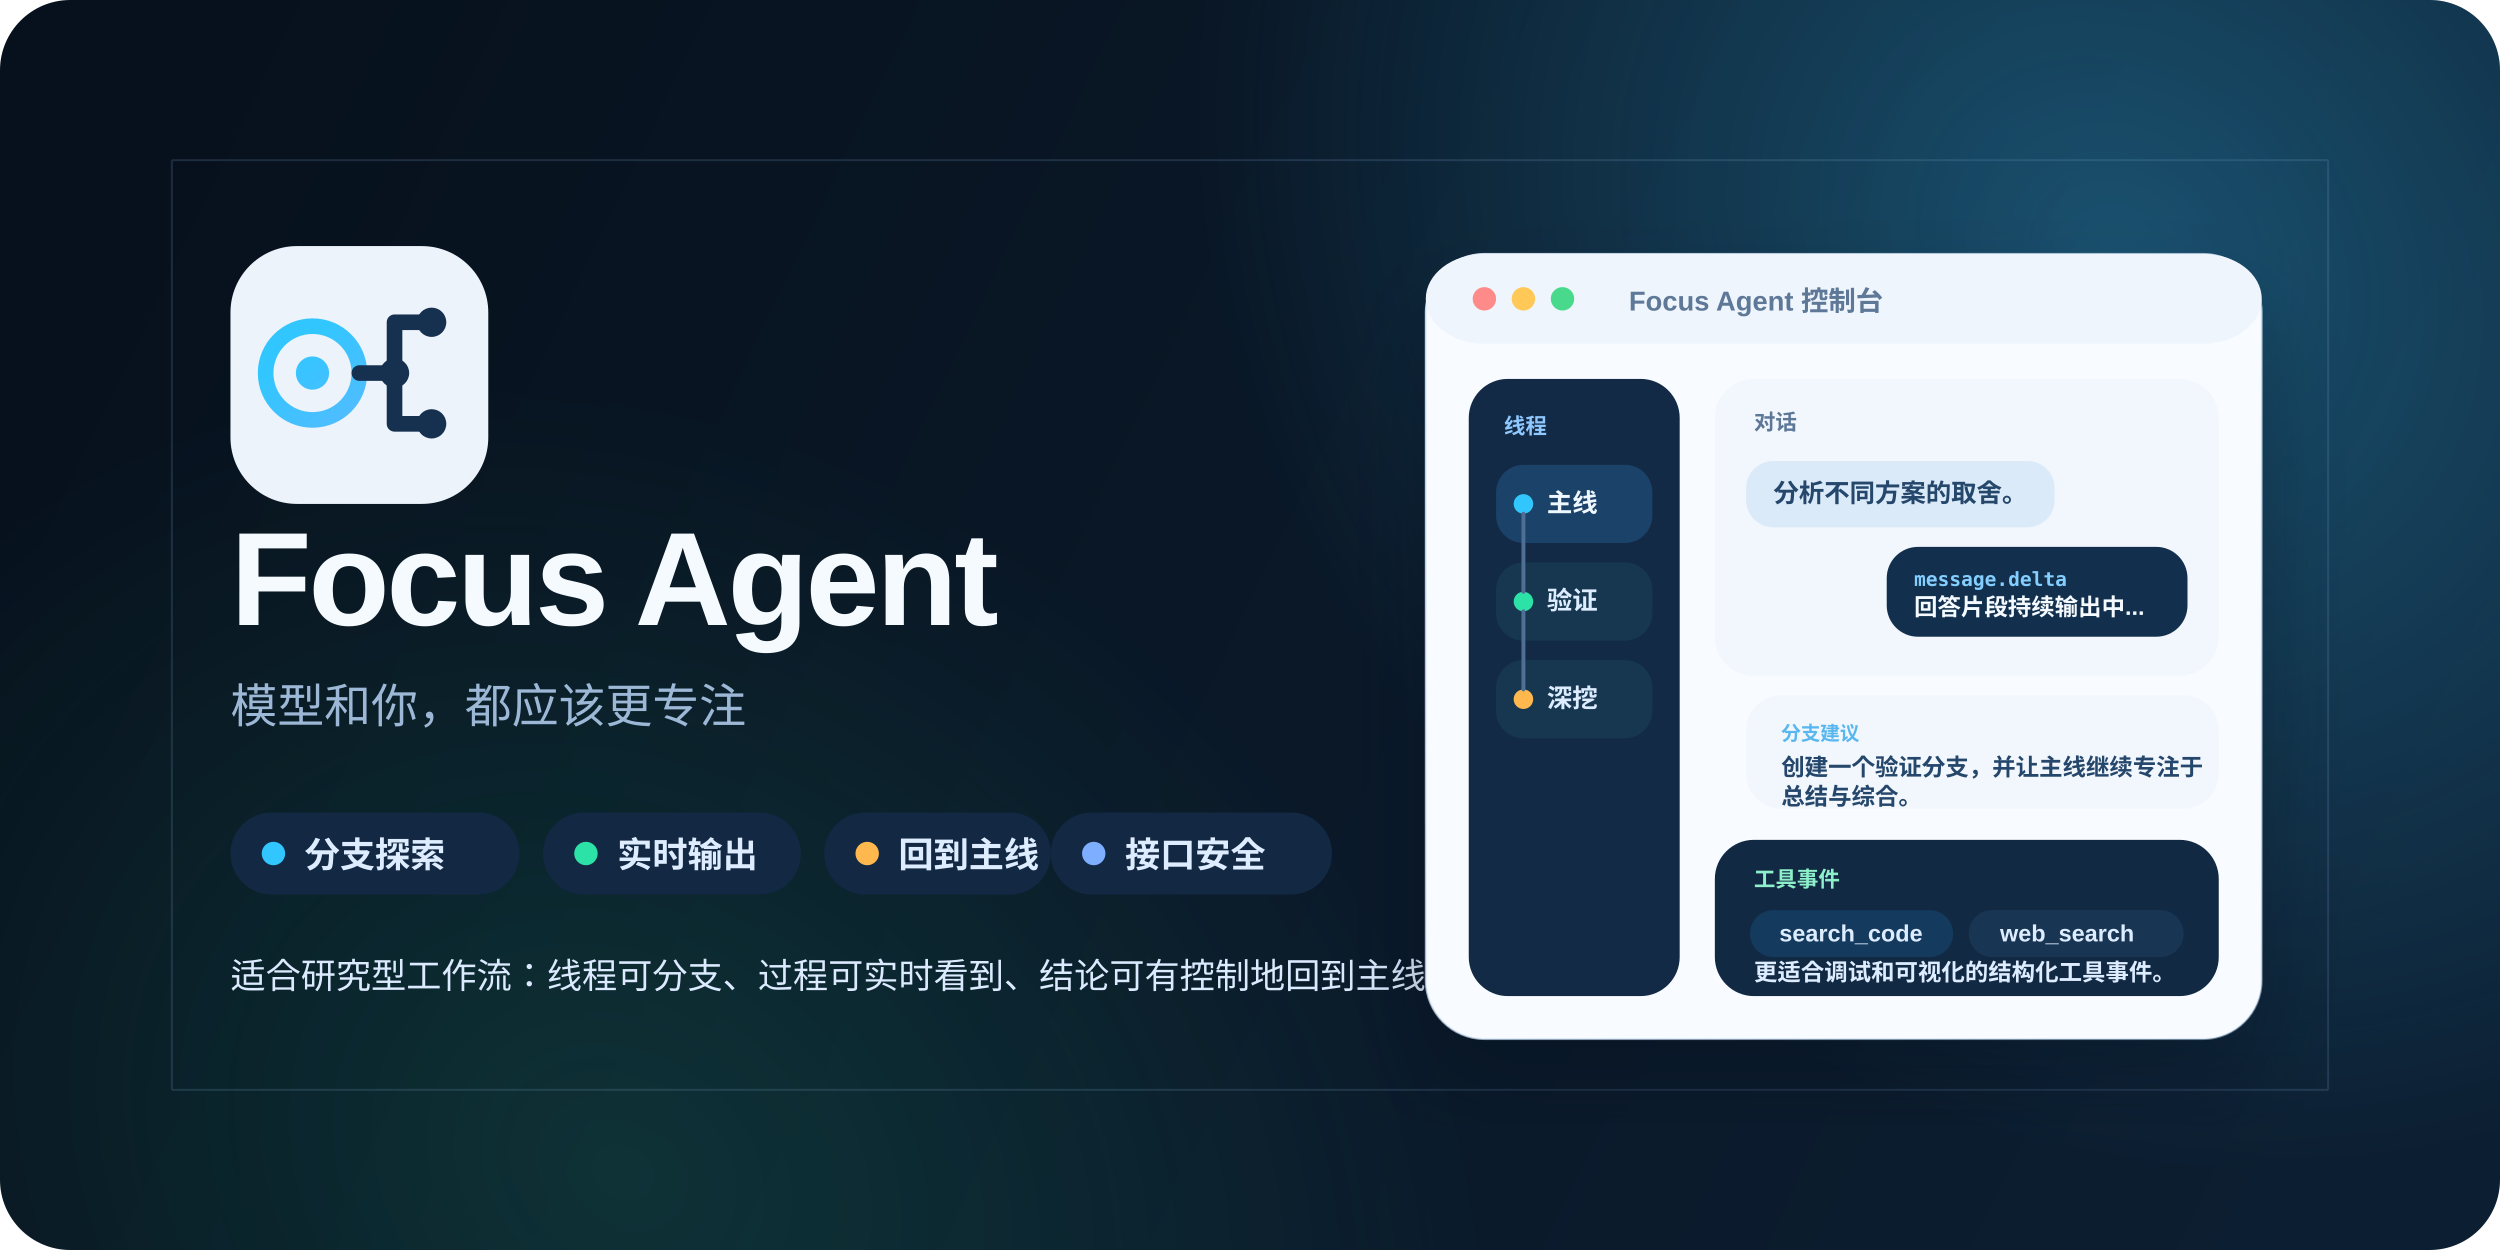
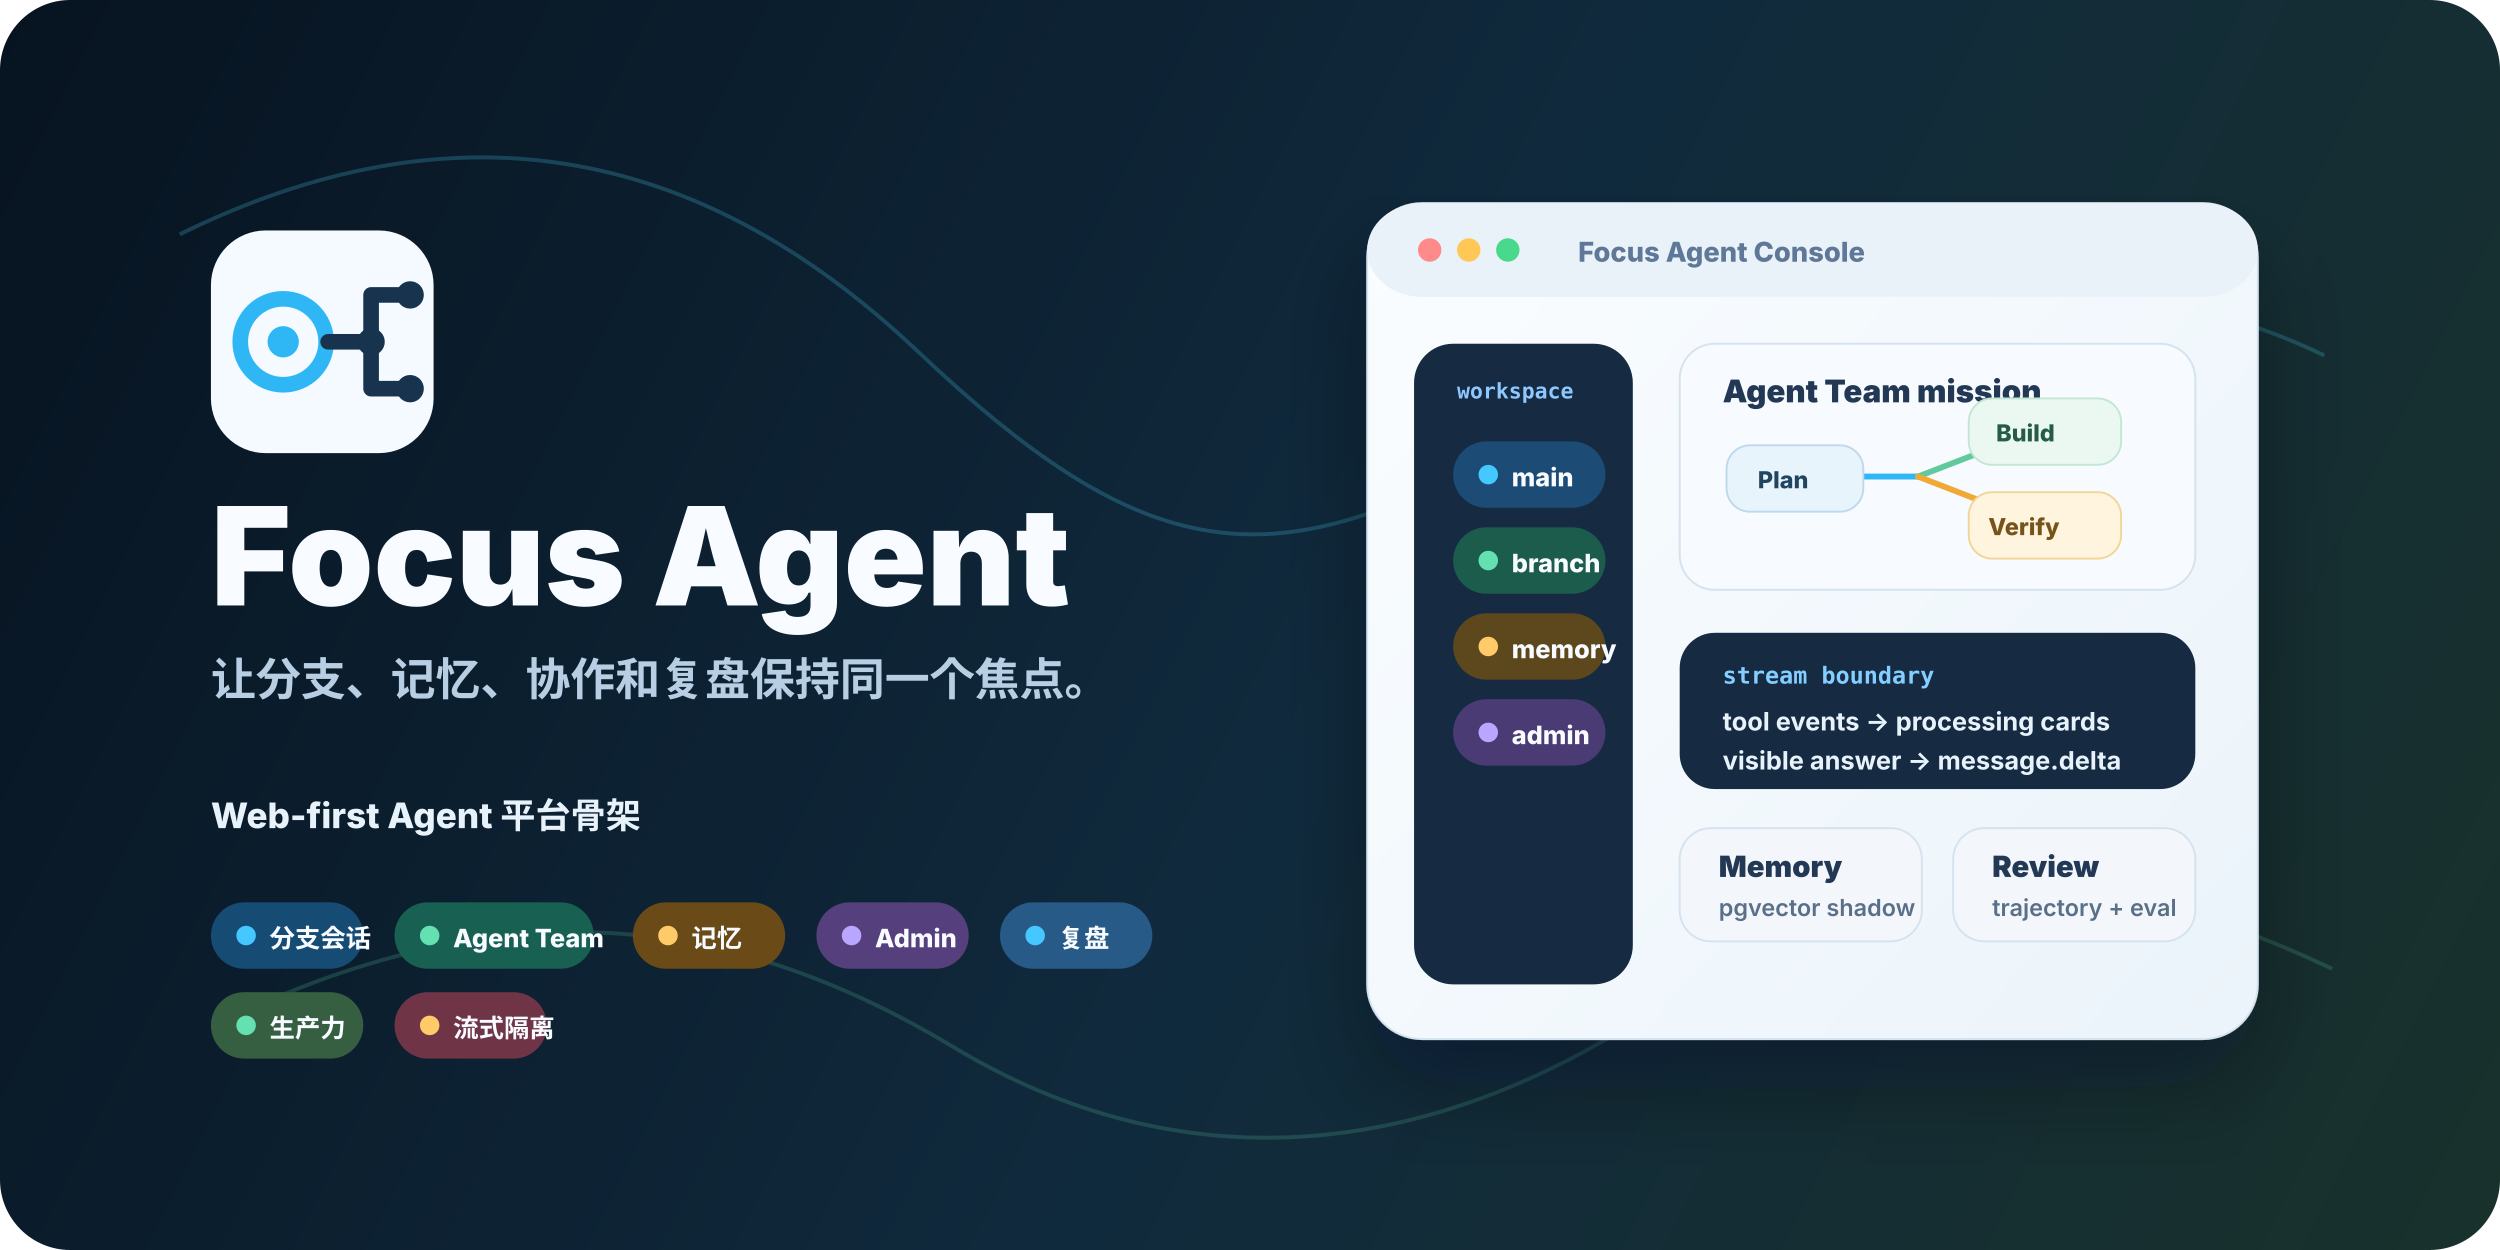
<svg xmlns="http://www.w3.org/2000/svg" width="1280" height="640" viewBox="0 0 1280 640" fill="none">
  <defs>
-     <linearGradient id="bg" x1="74" y1="58" x2="1190" y2="592" gradientUnits="userSpaceOnUse">
-       <stop offset="0" stop-color="#07111D" />
-       <stop offset="1" stop-color="#0C1E31" />
+     <linearGradient id="heroBg" x1="0" y1="0" x2="1280" y2="640" gradientUnits="userSpaceOnUse">
+       <stop stop-color="#071320" />
+       <stop offset="0.54" stop-color="#102A3D" />
+       <stop offset="1" stop-color="#19312B" />
    </linearGradient>
-     <radialGradient id="glow1" cx="0" cy="0" r="1" gradientUnits="userSpaceOnUse" gradientTransform="translate(1084 134) rotate(133.211) scale(430.27 506.809)">
-       <stop stop-color="#39C5FF" stop-opacity="0.32" />
-       <stop offset="1" stop-color="#39C5FF" stop-opacity="0" />
-     </radialGradient>
-     <radialGradient id="glow2" cx="0" cy="0" r="1" gradientUnits="userSpaceOnUse" gradientTransform="translate(318 600) rotate(-59.6054) scale(379.48 465.487)">
-       <stop stop-color="#2DE2A6" stop-opacity="0.14" />
-       <stop offset="1" stop-color="#2DE2A6" stop-opacity="0" />
-     </radialGradient>
-     <linearGradient id="brand" x1="184" y1="154" x2="254" y2="240" gradientUnits="userSpaceOnUse">
-       <stop offset="0" stop-color="#32C6FF" />
-       <stop offset="1" stop-color="#7DAEFF" />
+     <linearGradient id="panel" x1="700" y1="110" x2="1180" y2="548" gradientUnits="userSpaceOnUse">
+       <stop stop-color="#FAFDFF" />
+       <stop offset="1" stop-color="#EAF3FA" />
    </linearGradient>
-     <linearGradient id="panelStroke" x1="724" y1="104" x2="1172" y2="548" gradientUnits="userSpaceOnUse">
-       <stop stop-color="#DCEBFB" stop-opacity="0.92" />
-       <stop offset="1" stop-color="#C9DCF1" stop-opacity="0.46" />
-     </linearGradient>
-     <linearGradient id="pillBlue" x1="0" y1="0" x2="104" y2="40" gradientUnits="userSpaceOnUse">
-       <stop stop-color="#10304E" />
-       <stop offset="1" stop-color="#143A5E" />
-     </linearGradient>
-     <filter id="shadow" x="684" y="86" width="520" height="490" filterUnits="userSpaceOnUse" color-interpolation-filters="sRGB">
-       <feFlood flood-opacity="0" result="BackgroundImageFix" />
-       <feColorMatrix in="SourceAlpha" type="matrix" values="0 0 0 0 0 0 0 0 0 0 0 0 0 0 0 0 0 0 127 0" result="hardAlpha" />
-       <feOffset dy="26" />
-       <feGaussianBlur stdDeviation="22" />
-       <feColorMatrix type="matrix" values="0 0 0 0 0.016 0 0 0 0 0.055 0 0 0 0 0.11 0 0 0 0.34 0" />
-       <feBlend mode="normal" in2="BackgroundImageFix" result="effect1_dropShadow_0_1" />
-       <feBlend mode="normal" in="SourceGraphic" in2="effect1_dropShadow_0_1" result="shape" />
+     <filter id="shadow" x="660" y="76" width="570" height="520" filterUnits="userSpaceOnUse" color-interpolation-filters="sRGB">
+       <feDropShadow dx="0" dy="24" stdDeviation="24" flood-color="#02111D" flood-opacity="0.34" />
    </filter>
  </defs>
-   <rect width="1280" height="640" rx="36" fill="url(#bg)" />
-   <rect width="1280" height="640" rx="36" fill="url(#glow1)" />
-   <rect width="1280" height="640" rx="36" fill="url(#glow2)" />
-   <g opacity="0.18">
-     <path d="M88 82H1192" stroke="#82A7D1" stroke-width="1" />
-     <path d="M88 558H1192" stroke="#82A7D1" stroke-width="1" />
-     <path d="M88 82V558" stroke="#82A7D1" stroke-width="1" />
-     <path d="M1192 82V558" stroke="#82A7D1" stroke-width="1" />
-   </g>
-   <g>
-     <rect x="118" y="126" width="132" height="132" rx="34" fill="#F1F7FF" fill-opacity="0.98" />
-     <circle cx="160" cy="191" r="24" stroke="url(#brand)" stroke-width="8" />
-     <circle cx="160" cy="191" r="8.5" fill="url(#brand)" />
-     <path d="M184 191H202V165H221" stroke="#16304F" stroke-width="8" stroke-linecap="round" stroke-linejoin="round" />
-     <path d="M202 191V217H221" stroke="#16304F" stroke-width="8" stroke-linecap="round" stroke-linejoin="round" />
-     <circle cx="221" cy="165" r="7.5" fill="#16304F" />
-     <circle cx="202" cy="191" r="7.5" fill="#16304F" />
-     <circle cx="221" cy="217" r="7.5" fill="#16304F" />
-   </g>
-   <text x="118" y="320" fill="#F5FAFF" font-family="PingFang SC, Hiragino Sans GB, Microsoft YaHei, Arial, sans-serif" font-size="68" font-weight="700" letter-spacing="-1.6">Focus Agent</text>
-   <text x="118" y="370" fill="#9DB8D6" font-family="PingFang SC, Hiragino Sans GB, Microsoft YaHei, Arial, sans-serif" font-size="24" font-weight="500">模型和你，都应该更专注</text>
-   <g>
-     <rect x="118" y="416" width="148" height="42" rx="21" fill="#122843" />
-     <circle cx="140" cy="437" r="6" fill="#32C6FF" />
-     <text x="156" y="444" fill="#DDECFF" font-family="PingFang SC, Hiragino Sans GB, Microsoft YaHei, Arial, sans-serif" font-size="18" font-weight="600">分支探索</text>
-     <rect x="278" y="416" width="132" height="42" rx="21" fill="#122843" />
-     <circle cx="300" cy="437" r="6" fill="#2DE2A6" />
-     <text x="316" y="444" fill="#DDECFF" font-family="PingFang SC, Hiragino Sans GB, Microsoft YaHei, Arial, sans-serif" font-size="18" font-weight="600">实时输出</text>
-     <rect x="422" y="416" width="116" height="42" rx="21" fill="#122843" />
-     <circle cx="444" cy="437" r="6" fill="#FFB84D" />
-     <text x="460" y="444" fill="#DDECFF" font-family="PingFang SC, Hiragino Sans GB, Microsoft YaHei, Arial, sans-serif" font-size="18" font-weight="600">回到主线</text>
-     <rect x="538" y="416" width="144" height="42" rx="21" fill="#122843" />
-     <circle cx="560" cy="437" r="6" fill="#7DAEFF" />
-     <text x="576" y="444" fill="#DDECFF" font-family="PingFang SC, Hiragino Sans GB, Microsoft YaHei, Arial, sans-serif" font-size="18" font-weight="600">接口安全</text>
-   </g>
-   <text x="118" y="506" fill="#DCEAFF" font-family="PingFang SC, Hiragino Sans GB, Microsoft YaHei, Arial, sans-serif" font-size="18" font-weight="500">适合研究型工作流：线程可分支、过程可实时看到、结论可有控制地回到主线。</text>
+   <rect width="1280" height="640" rx="36" fill="url(#heroBg)" />
+   <path d="M92 120C230 52 356 72 470 180C582 286 646 298 760 236C904 156 1058 118 1190 182" stroke="#4DD4F7" stroke-width="2" opacity="0.22" fill="none" />
+   <path d="M112 524C252 456 368 464 488 536C604 606 728 594 842 520C962 440 1068 436 1194 496" stroke="#62E0AE" stroke-width="2" opacity="0.18" fill="none" />
+   <rect x="108" y="118" width="114" height="114" rx="28" fill="#F4FAFF" stroke="none" stroke-width="1" />
+   <circle cx="145" cy="175" r="22" stroke="#2FB7F5" stroke-width="8" />
+   <circle cx="145" cy="175" r="8" fill="#2FB7F5" />
+   <path d="M168 175H190V151H210M190 175V199H210" stroke="#17334D" stroke-width="8" stroke-linecap="round" stroke-linejoin="round" />
+   <circle cx="210" cy="151" r="7" fill="#17334D" />
+   <circle cx="190" cy="175" r="7" fill="#17334D" />
+   <circle cx="210" cy="199" r="7" fill="#17334D" />
+   <text x="108" y="310" fill="#F8FBFF" font-family="Inter, Avenir Next, Segoe UI, Arial, sans-serif" font-size="70" font-weight="850">Focus Agent</text>
+   <text x="108" y="356" fill="#B8CEE3" font-family="Inter, Avenir Next, Segoe UI, Arial, sans-serif" font-size="23" font-weight="600">让分支、记忆、协作和复盘保持同一个焦点。</text>
+   <text x="108" y="424" fill="#E8F2FB" font-family="Inter, Avenir Next, Segoe UI, Arial, sans-serif" font-size="18" font-weight="800">Web-first Agent 平台骨架</text>
+   <rect x="108" y="462" width="78" height="34" rx="17" fill="#164B73" stroke="none" stroke-width="1" />
+   <circle cx="126" cy="479" r="5" fill="#45C8FF" />
+   <text x="138" y="485" fill="#F8FBFF" font-family="Inter, Avenir Next, Segoe UI, Arial, sans-serif" font-size="13" font-weight="800">分支会话</text>
+   <rect x="202" y="462" width="102" height="34" rx="17" fill="#176052" stroke="none" stroke-width="1" />
+   <circle cx="220" cy="479" r="5" fill="#65E0B1" />
+   <text x="232" y="485" fill="#F8FBFF" font-family="Inter, Avenir Next, Segoe UI, Arial, sans-serif" font-size="13" font-weight="800">Agent Team</text>
+   <rect x="324" y="462" width="78" height="34" rx="17" fill="#6A4A17" stroke="none" stroke-width="1" />
+   <circle cx="342" cy="479" r="5" fill="#FFCA68" />
+   <text x="354" y="485" fill="#F8FBFF" font-family="Inter, Avenir Next, Segoe UI, Arial, sans-serif" font-size="13" font-weight="800">记忆</text>
+   <rect x="418" y="462" width="78" height="34" rx="17" fill="#553F7C" stroke="none" stroke-width="1" />
+   <circle cx="436" cy="479" r="5" fill="#B9A6FF" />
+   <text x="448" y="485" fill="#F8FBFF" font-family="Inter, Avenir Next, Segoe UI, Arial, sans-serif" font-size="13" font-weight="800">Admin</text>
+   <rect x="512" y="462" width="78" height="34" rx="17" fill="#275A86" stroke="none" stroke-width="1" />
+   <circle cx="530" cy="479" r="5" fill="#45C8FF" />
+   <text x="542" y="485" fill="#F8FBFF" font-family="Inter, Avenir Next, Segoe UI, Arial, sans-serif" font-size="13" font-weight="800">复盘</text>
+   <rect x="108" y="508" width="78" height="34" rx="17" fill="#365F42" stroke="none" stroke-width="1" />
+   <circle cx="126" cy="525" r="5" fill="#65E0B1" />
+   <text x="138" y="531" fill="#F8FBFF" font-family="Inter, Avenir Next, Segoe UI, Arial, sans-serif" font-size="13" font-weight="800">生产力</text>
+   <rect x="202" y="508" width="78" height="34" rx="17" fill="#6F3446" stroke="none" stroke-width="1" />
+   <circle cx="220" cy="525" r="5" fill="#FFCA68" />
+   <text x="232" y="531" fill="#F8FBFF" font-family="Inter, Avenir Next, Segoe UI, Arial, sans-serif" font-size="13" font-weight="800">流式隔离</text>
  <g filter="url(#shadow)">
-     <rect x="730" y="130" width="428" height="402" rx="30" fill="#F8FBFF" />
-     <rect x="730" y="130" width="428" height="402" rx="30" stroke="url(#panelStroke)" />
-     <rect x="730" y="130" width="428" height="46" rx="30" fill="#EFF5FC" />
-     <circle cx="760" cy="153" r="6" fill="#FF8A8A" />
-     <circle cx="780" cy="153" r="6" fill="#FFC857" />
-     <circle cx="800" cy="153" r="6" fill="#49D98C" />
-     <text x="834" y="159" fill="#5E7898" font-family="PingFang SC, Hiragino Sans GB, Microsoft YaHei, Arial, sans-serif" font-size="14" font-weight="700">Focus Agent 控制台</text>
-     <rect x="752" y="194" width="108" height="316" rx="20" fill="#122A45" />
-     <text x="770" y="222" fill="#8FC7FF" font-family="PingFang SC, Hiragino Sans GB, Microsoft YaHei, Arial, sans-serif" font-size="11" font-weight="700">线程</text>
-     <rect x="766" y="238" width="80" height="40" rx="14" fill="#1B4268" />
-     <circle cx="780" cy="258" r="5" fill="#32C6FF" />
-     <text x="792" y="262" fill="#EFF7FF" font-family="PingFang SC, Hiragino Sans GB, Microsoft YaHei, Arial, sans-serif" font-size="13" font-weight="700">主线</text>
-     <rect x="766" y="288" width="80" height="40" rx="14" fill="#173751" />
-     <circle cx="780" cy="308" r="5" fill="#2DE2A6" />
-     <text x="792" y="312" fill="#DDECFF" font-family="PingFang SC, Hiragino Sans GB, Microsoft YaHei, Arial, sans-serif" font-size="13" font-weight="700">验证</text>
-     <rect x="766" y="338" width="80" height="40" rx="14" fill="#173751" />
-     <circle cx="780" cy="358" r="5" fill="#FFB84D" />
-     <text x="792" y="362" fill="#DDECFF" font-family="PingFang SC, Hiragino Sans GB, Microsoft YaHei, Arial, sans-serif" font-size="13" font-weight="700">深挖</text>
-     <path d="M780 263V303" stroke="#4F7094" stroke-width="2" stroke-linecap="round" />
-     <path d="M780 313V353" stroke="#4F7094" stroke-width="2" stroke-linecap="round" />
-     <rect x="878" y="194" width="258" height="152" rx="20" fill="#F2F7FD" />
-     <text x="898" y="220" fill="#5D7798" font-family="PingFang SC, Hiragino Sans GB, Microsoft YaHei, Arial, sans-serif" font-size="11" font-weight="700">对话</text>
-     <rect x="894" y="236" width="158" height="34" rx="14" fill="#DBEAF8" />
-     <text x="908" y="257" fill="#24476B" font-family="PingFang SC, Hiragino Sans GB, Microsoft YaHei, Arial, sans-serif" font-size="13" font-weight="700">分析不同方案的取舍。</text>
-     <rect x="966" y="280" width="154" height="46" rx="16" fill="#12304D" />
-     <text x="980" y="300" fill="#84CFFF" font-family="SFMono-Regular, Menlo, Consolas, monospace" font-size="10" font-weight="700">message.delta</text>
-     <text x="980" y="315" fill="#F4FAFF" font-family="PingFang SC, Hiragino Sans GB, Microsoft YaHei, Arial, sans-serif" font-size="12" font-weight="600">回答片段持续输出中...</text>
-     <rect x="894" y="356" width="242" height="58" rx="18" fill="#F2F7FD" />
-     <text x="912" y="379" fill="#59B7EF" font-family="PingFang SC, Hiragino Sans GB, Microsoft YaHei, Arial, sans-serif" font-size="10" font-weight="700">分支建议</text>
-     <text x="912" y="397" fill="#24476B" font-family="PingFang SC, Hiragino Sans GB, Microsoft YaHei, Arial, sans-serif" font-size="12" font-weight="600">创建一个验证分支，并让主线继续专注于</text>
-     <text x="912" y="412" fill="#24476B" font-family="PingFang SC, Hiragino Sans GB, Microsoft YaHei, Arial, sans-serif" font-size="12" font-weight="600">总结与综合。</text>
-     <rect x="878" y="430" width="258" height="80" rx="20" fill="#112943" />
-     <text x="898" y="454" fill="#8EF0CB" font-family="PingFang SC, Hiragino Sans GB, Microsoft YaHei, Arial, sans-serif" font-size="11" font-weight="700">工具事件</text>
-     <rect x="896" y="466" width="104" height="24" rx="12" fill="url(#pillBlue)" />
-     <text x="911" y="482" fill="#DDECFF" font-family="PingFang SC, Hiragino Sans GB, Microsoft YaHei, Arial, sans-serif" font-size="12" font-weight="700">search_code</text>
-     <rect x="1008" y="466" width="110" height="24" rx="12" fill="#183654" />
-     <text x="1024" y="482" fill="#DDECFF" font-family="PingFang SC, Hiragino Sans GB, Microsoft YaHei, Arial, sans-serif" font-size="12" font-weight="700">web_search</text>
-     <text x="898" y="502" fill="#DDECFF" font-family="PingFang SC, Hiragino Sans GB, Microsoft YaHei, Arial, sans-serif" font-size="12" font-weight="600">更适合调试和可视化的结构化工具事件。</text>
+     <rect x="700" y="104" width="456" height="428" rx="28" fill="url(#panel)" stroke="#D5E3EF" stroke-width="1" />
+     <rect x="700" y="104" width="456" height="48" rx="28" fill="#EAF2F9" stroke="none" stroke-width="1" />
+     <circle cx="732" cy="128" r="6" fill="#FF8A8A" />
+     <circle cx="752" cy="128" r="6" fill="#FFC857" />
+     <circle cx="772" cy="128" r="6" fill="#49D98C" />
+     <text x="808" y="134" fill="#5E7898" font-family="Inter, Avenir Next, Segoe UI, Arial, sans-serif" font-size="14" font-weight="800">Focus Agent Console</text>
+     <rect x="724" y="176" width="112" height="328" rx="20" fill="#132A43" stroke="none" stroke-width="1" />
+     <text x="746" y="204" fill="#8FC7FF" font-family="SFMono-Regular, Menlo, Consolas, monospace" font-size="11" font-weight="800">workspace</text>
+     <rect x="744" y="226" width="78" height="34" rx="17" fill="#1B4C74" stroke="none" stroke-width="1" />
+     <circle cx="762" cy="243" r="5" fill="#45C8FF" />
+     <text x="774" y="249" fill="#F8FBFF" font-family="Inter, Avenir Next, Segoe UI, Arial, sans-serif" font-size="13" font-weight="800">main</text>
+     <rect x="744" y="270" width="78" height="34" rx="17" fill="#1E5C4E" stroke="none" stroke-width="1" />
+     <circle cx="762" cy="287" r="5" fill="#65E0B1" />
+     <text x="774" y="293" fill="#F8FBFF" font-family="Inter, Avenir Next, Segoe UI, Arial, sans-serif" font-size="13" font-weight="800">branch</text>
+     <rect x="744" y="314" width="78" height="34" rx="17" fill="#5D461B" stroke="none" stroke-width="1" />
+     <circle cx="762" cy="331" r="5" fill="#FFCA68" />
+     <text x="774" y="337" fill="#F8FBFF" font-family="Inter, Avenir Next, Segoe UI, Arial, sans-serif" font-size="13" font-weight="800">memory</text>
+     <rect x="744" y="358" width="78" height="34" rx="17" fill="#4B3B75" stroke="none" stroke-width="1" />
+     <circle cx="762" cy="375" r="5" fill="#B9A6FF" />
+     <text x="774" y="381" fill="#F8FBFF" font-family="Inter, Avenir Next, Segoe UI, Arial, sans-serif" font-size="13" font-weight="800">admin</text>
+     <rect x="860" y="176" width="264" height="126" rx="18" fill="#F7FAFE" stroke="#D5E3EF" stroke-width="1" />
+     <text x="882" y="206" fill="#203854" font-family="Inter, Avenir Next, Segoe UI, Arial, sans-serif" font-size="16" font-weight="850">Agent Team mission</text>
+     <path d="M918 244 L982 244" stroke="#2FB7F5" stroke-width="3" stroke-linecap="round" marker-end="url(#arrow)" fill="none" />
+     <path d="M982 244 L1044 220" stroke="#62C99D" stroke-width="3" stroke-linecap="round" marker-end="url(#arrow)" fill="none" />
+     <path d="M982 244 L1044 268" stroke="#F1A936" stroke-width="3" stroke-linecap="round" marker-end="url(#arrow)" fill="none" />
+     <rect x="884" y="228" width="70" height="34" rx="12" fill="#E7F4FC" stroke="#BFD9EC" stroke-width="1" />
+     <rect x="1008" y="204" width="78" height="34" rx="12" fill="#EAF8F1" stroke="#C4E7D4" stroke-width="1" />
+     <rect x="1008" y="252" width="78" height="34" rx="12" fill="#FFF5DE" stroke="#F2D699" stroke-width="1" />
+     <text x="900" y="250" fill="#21445F" font-family="Inter, Avenir Next, Segoe UI, Arial, sans-serif" font-size="12" font-weight="800">Plan</text>
+     <text x="1022" y="226" fill="#255C45" font-family="Inter, Avenir Next, Segoe UI, Arial, sans-serif" font-size="12" font-weight="800">Build</text>
+     <text x="1018" y="274" fill="#77521B" font-family="Inter, Avenir Next, Segoe UI, Arial, sans-serif" font-size="12" font-weight="800">Verify</text>
+     <rect x="860" y="324" width="264" height="80" rx="18" fill="#122A43" stroke="none" stroke-width="1" />
+     <text x="882" y="350" fill="#84CFFF" font-family="SFMono-Regular, Menlo, Consolas, monospace" font-size="12" font-weight="800">stream boundary</text>
+     <text x="882" y="374" fill="#E8F2FB" font-family="Inter, Avenir Next, Segoe UI, Arial, sans-serif" font-size="13" font-weight="700">tool events -&gt; processing cards</text>
+     <text x="882" y="394" fill="#E8F2FB" font-family="Inter, Avenir Next, Segoe UI, Arial, sans-serif" font-size="13" font-weight="700">visible answer -&gt; message.delta</text>
+     <rect x="860" y="424" width="124" height="58" rx="16" fill="#F3F7FB" stroke="#D5E3EF" stroke-width="1" />
+     <text x="880" y="449" fill="#203854" font-family="Inter, Avenir Next, Segoe UI, Arial, sans-serif" font-size="15" font-weight="850">Memory</text>
+     <text x="880" y="469" fill="#5A7088" font-family="Inter, Avenir Next, Segoe UI, Arial, sans-serif" font-size="12" font-weight="600">pgvector shadow</text>
+     <rect x="1000" y="424" width="124" height="58" rx="16" fill="#F3F7FB" stroke="#D5E3EF" stroke-width="1" />
+     <text x="1020" y="449" fill="#203854" font-family="Inter, Avenir Next, Segoe UI, Arial, sans-serif" font-size="15" font-weight="850">Review</text>
+     <text x="1020" y="469" fill="#5A7088" font-family="Inter, Avenir Next, Segoe UI, Arial, sans-serif" font-size="12" font-weight="600">trajectory + eval</text>
  </g>
</svg>
